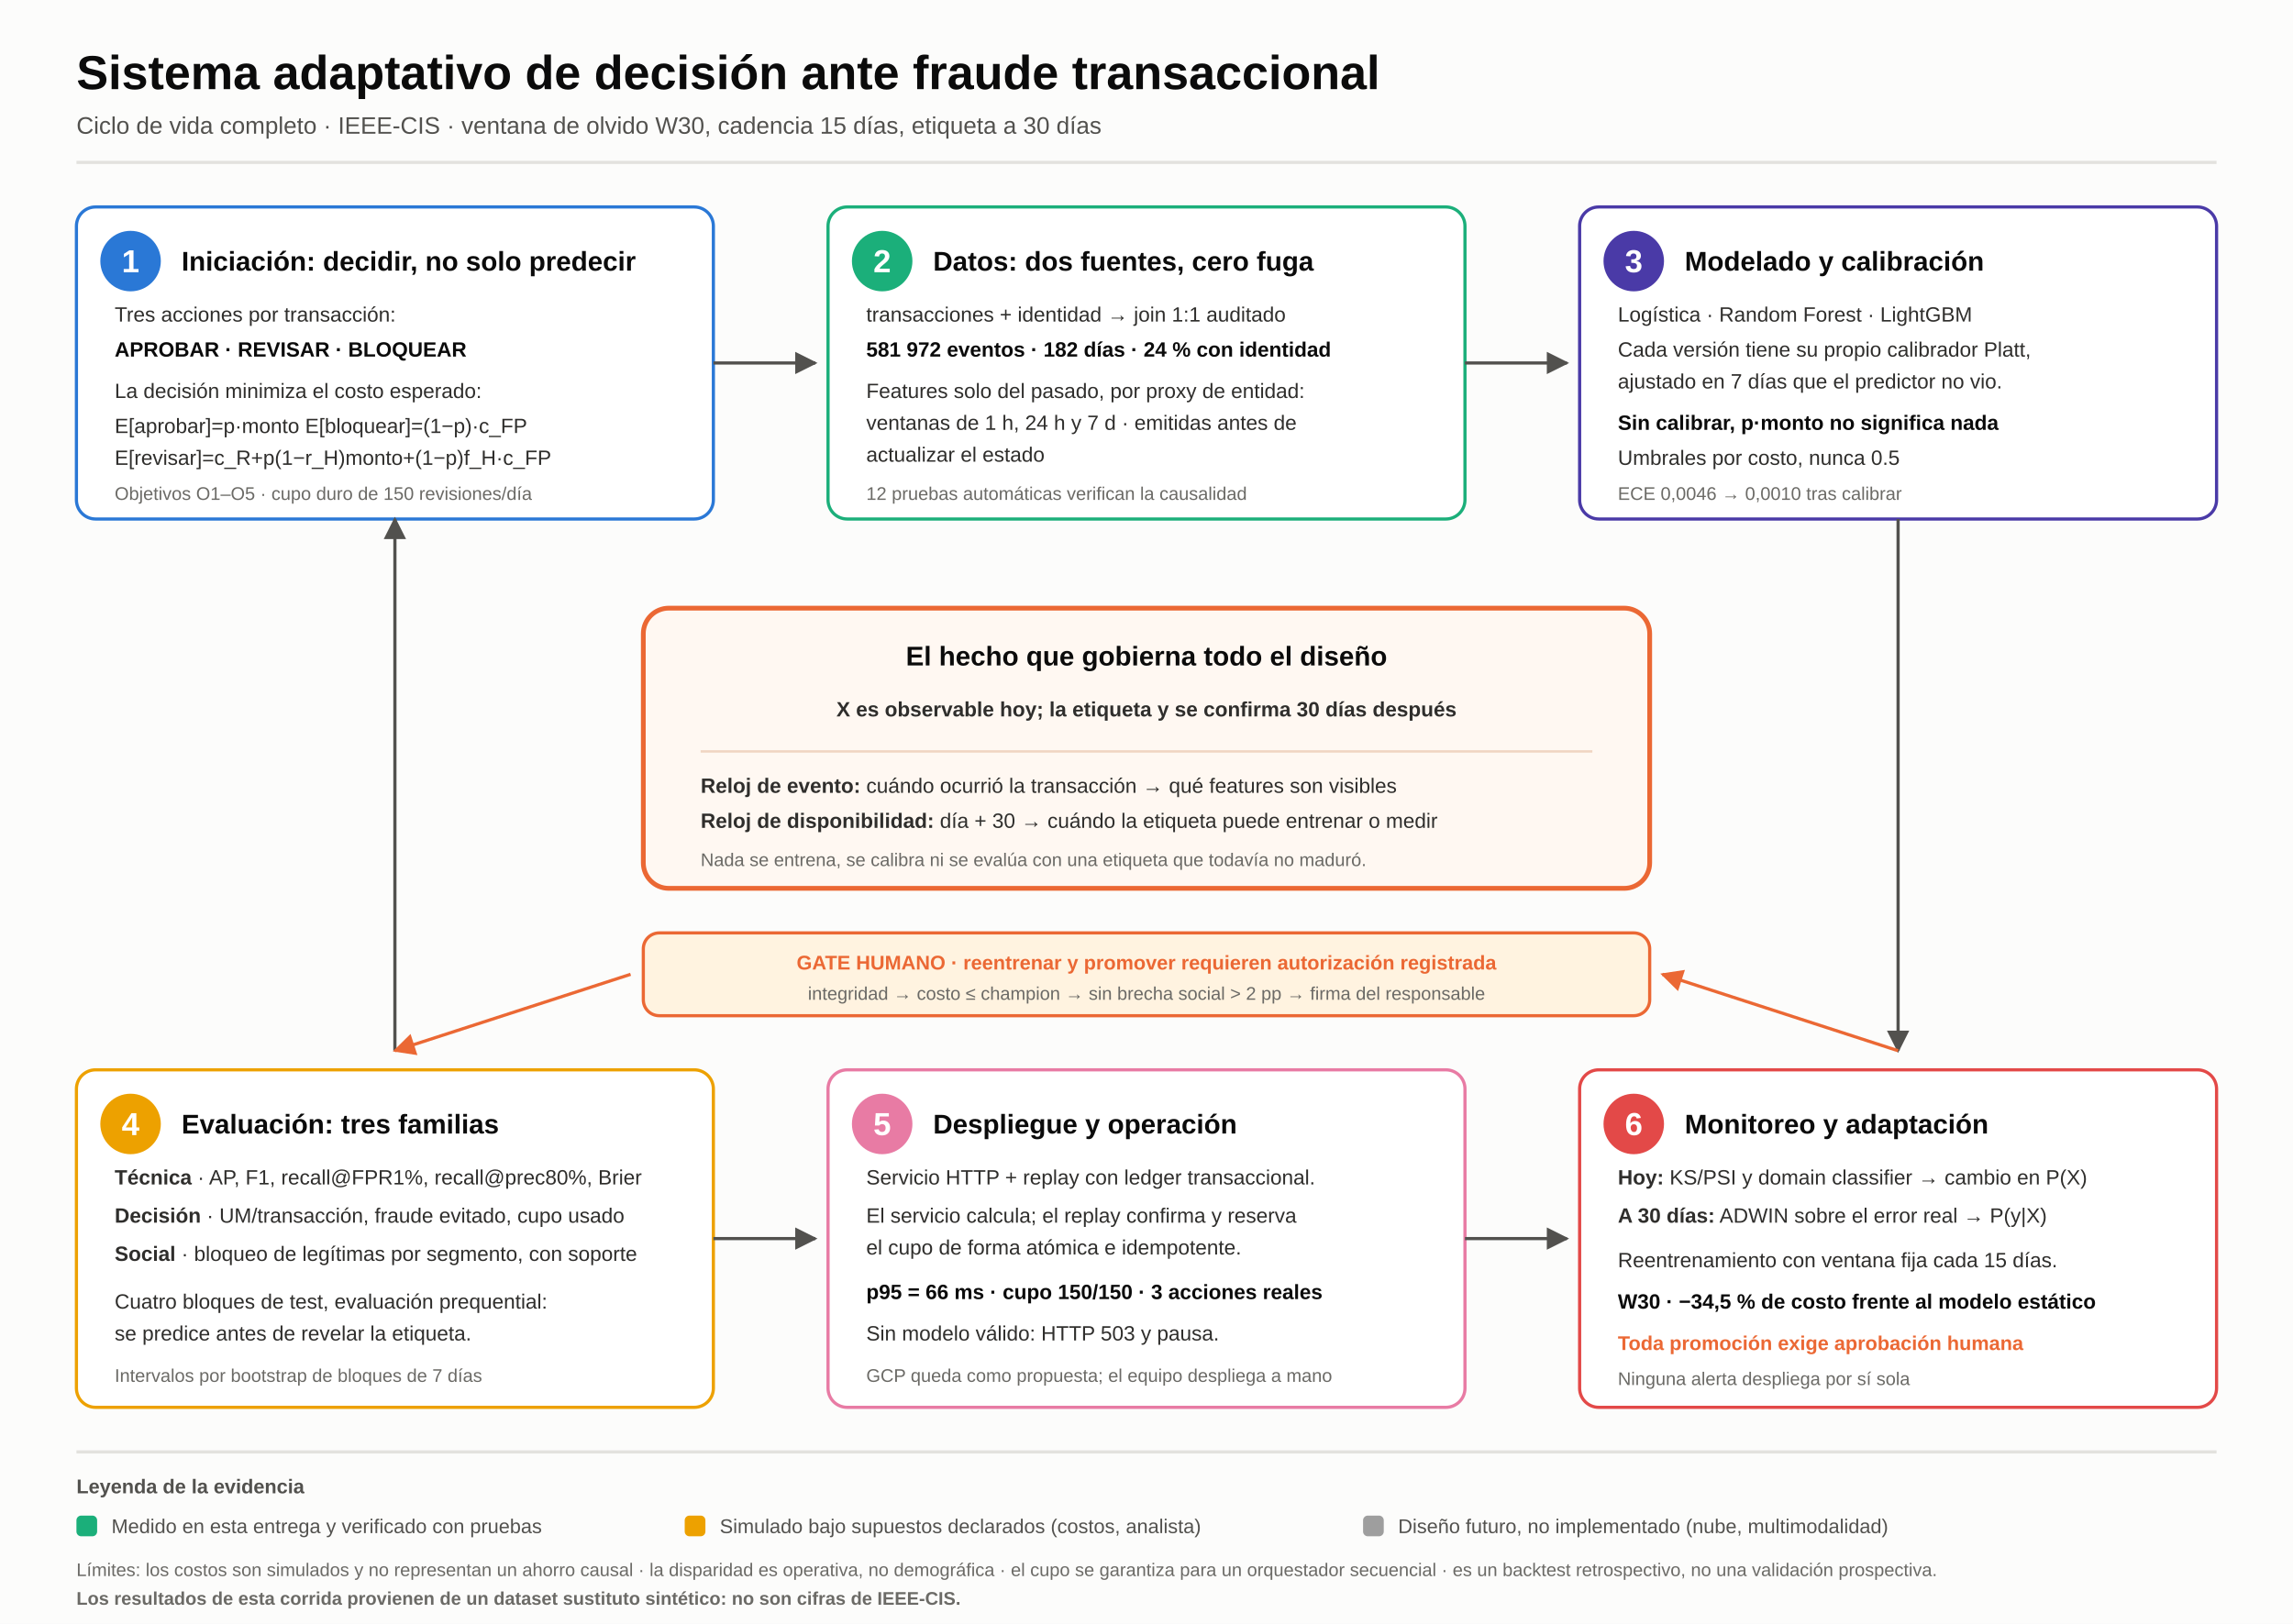
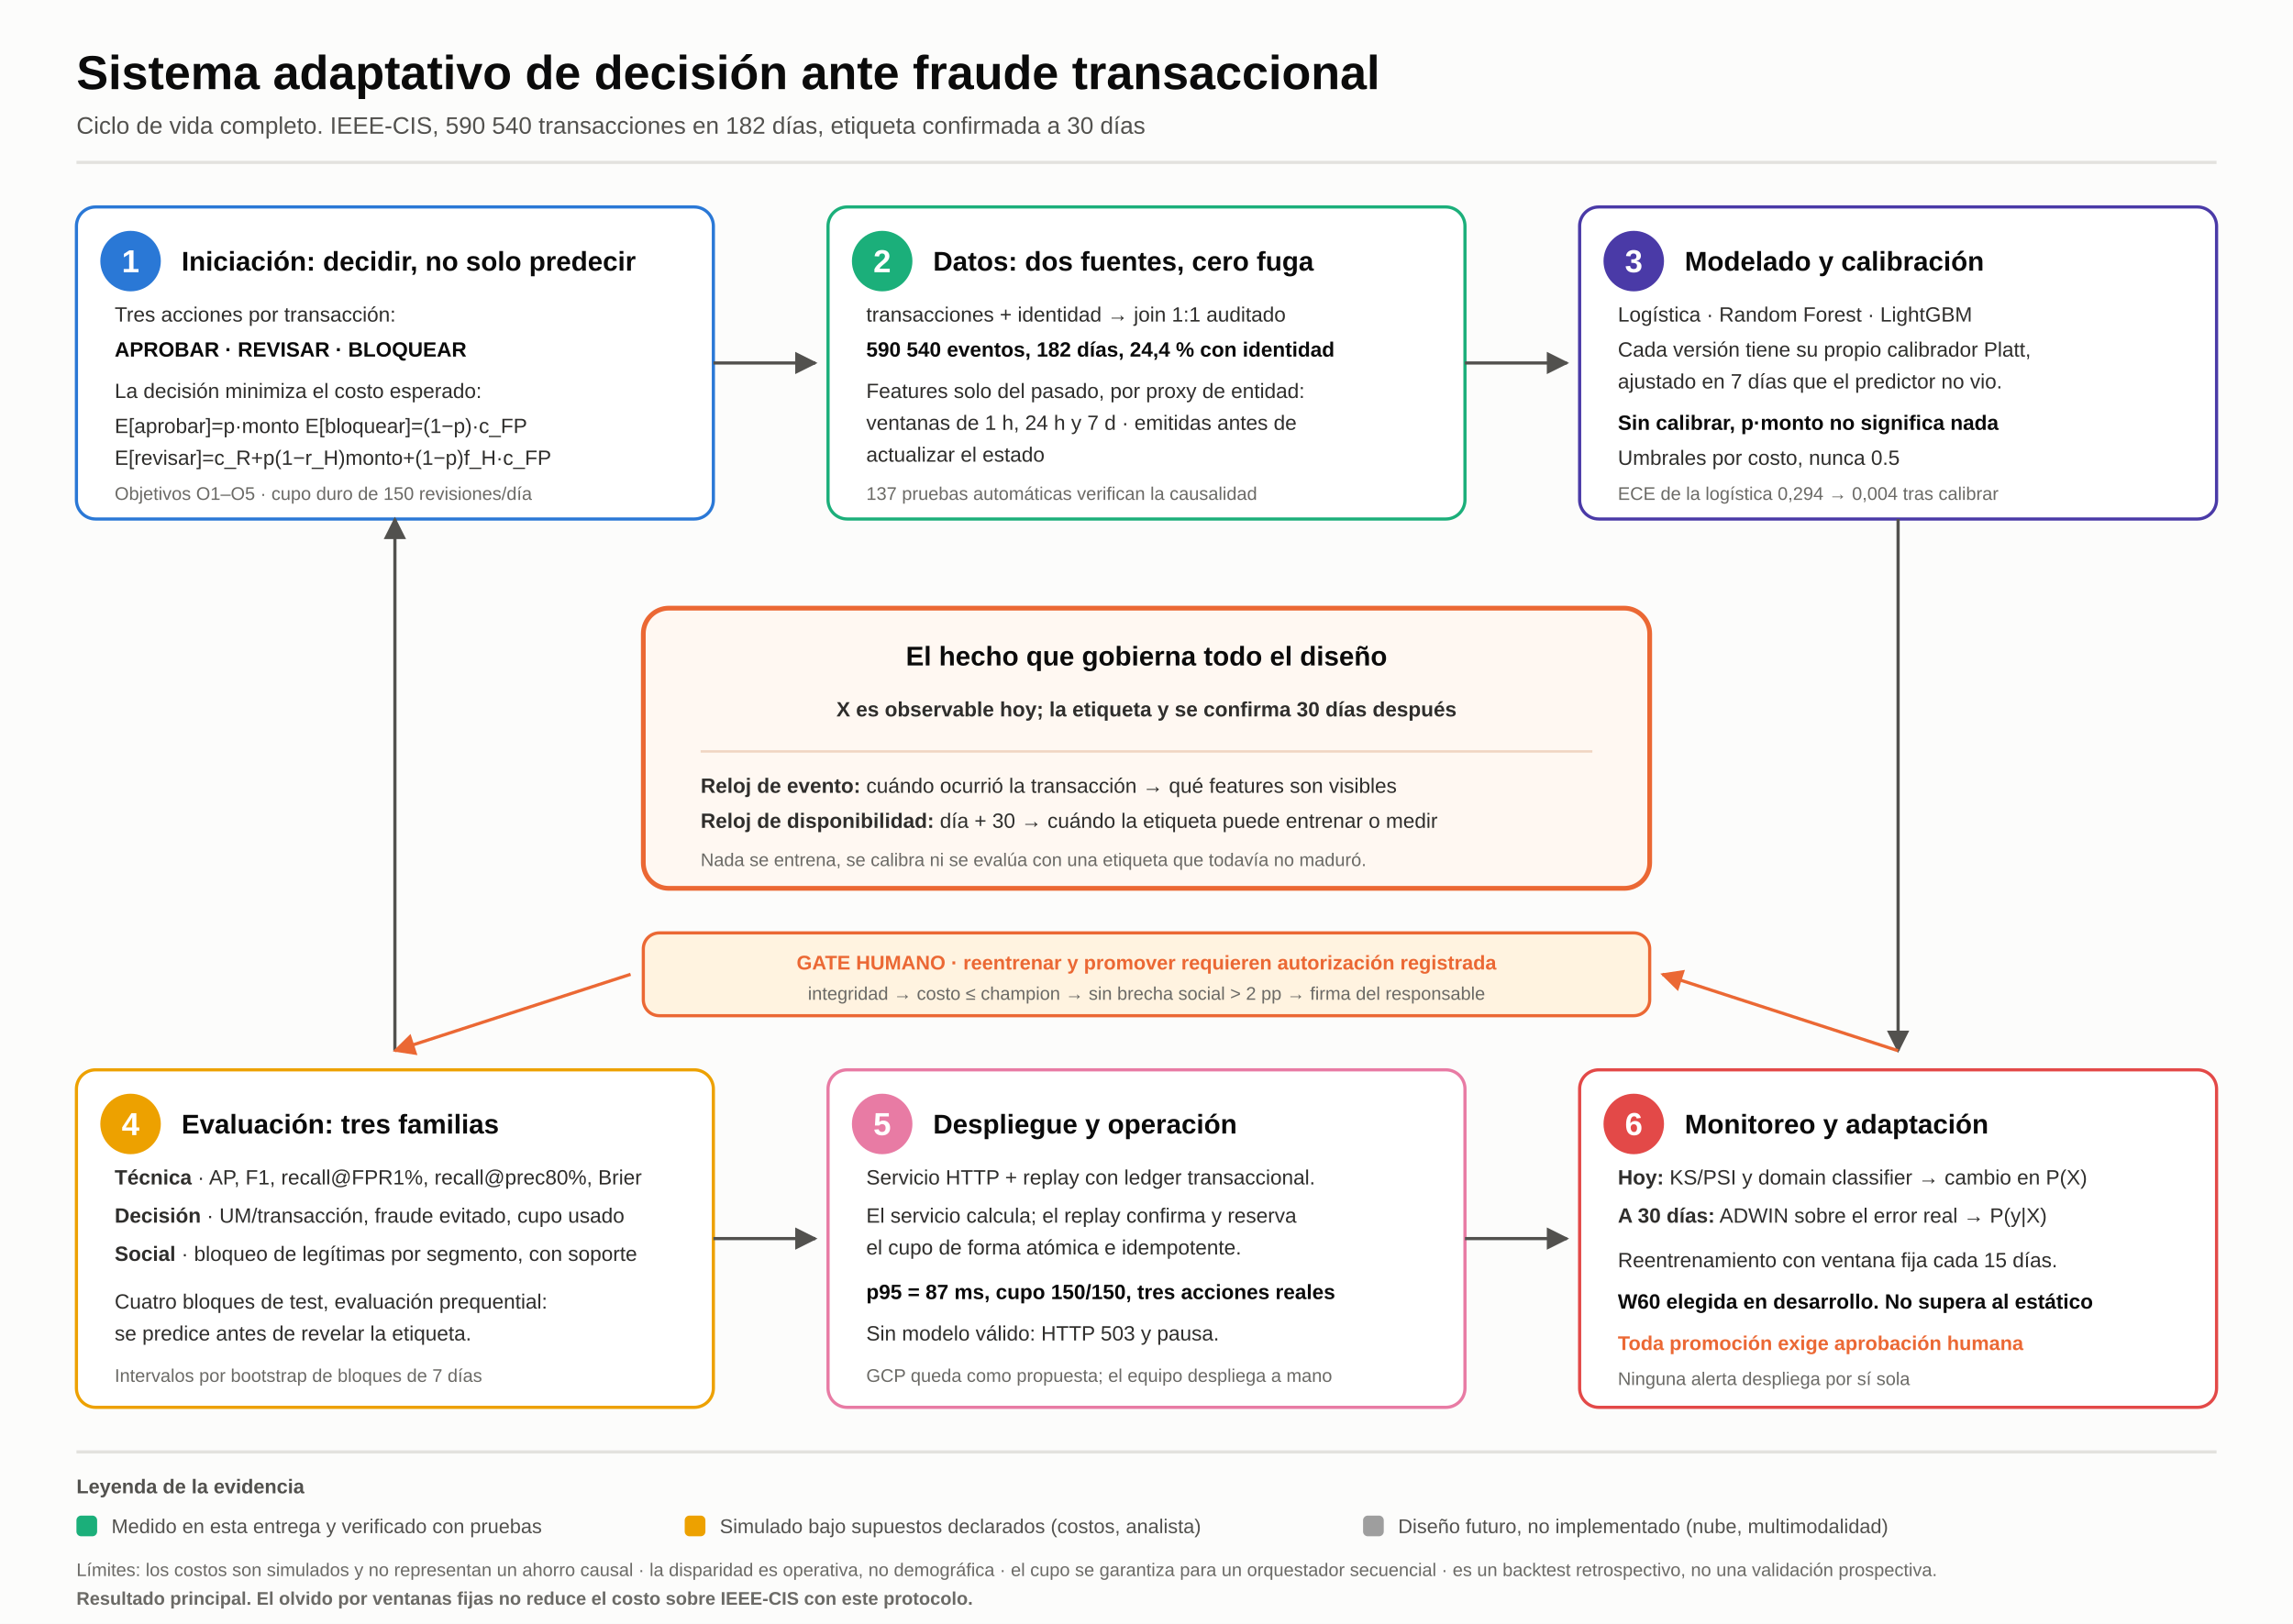
<svg xmlns="http://www.w3.org/2000/svg" viewBox="0 0 1440 1020" width="1440" height="1020" font-family="'Segoe UI', 'Helvetica Neue', Arial, sans-serif">
  <defs>
    <marker id="flecha" viewBox="0 0 10 10" refX="9" refY="5" markerWidth="7" markerHeight="7" orient="auto-start-reverse">
      <path d="M 0 0 L 10 5 L 0 10 z" fill="#52514e" />
    </marker>
    <marker id="flechaHumano" viewBox="0 0 10 10" refX="9" refY="5" markerWidth="7" markerHeight="7" orient="auto-start-reverse">
      <path d="M 0 0 L 10 5 L 0 10 z" fill="#eb6834" />
    </marker>
    <style>
      .titulo      { font-size: 30px; font-weight: 700; fill: #0b0b0b; }
      .subtitulo   { font-size: 15px; fill: #52514e; }
      .estacion    { font-size: 17px; font-weight: 700; fill: #0b0b0b; }
      .numero      { font-size: 20px; font-weight: 700; fill: #ffffff; }
      .cuerpo      { font-size: 13px; fill: #2f2e2c; }
      .dato        { font-size: 13px; font-weight: 700; fill: #0b0b0b; }
      .nota        { font-size: 11.5px; fill: #6b6a66; }
      .centro      { font-size: 17px; font-weight: 700; fill: #0b0b0b; }
      .centroTexto { font-size: 13px; fill: #2f2e2c; }
      .leyenda     { font-size: 12.5px; fill: #52514e; }
      .humano      { font-size: 12.5px; font-weight: 700; fill: #eb6834; }
      .caja        { fill: #ffffff; stroke-width: 2; rx: 12; }
    </style>
  </defs>
  <rect width="1440" height="1020" fill="#fcfcfb" />
  <text class="titulo" x="48" y="56">Sistema adaptativo de decisión ante fraude transaccional</text>
  <text class="subtitulo" x="48" y="84">
-     Ciclo de vida completo · IEEE-CIS · ventana de olvido W30, cadencia 15 días, etiqueta a 30 días
+     Ciclo de vida completo. IEEE-CIS, 590 540 transacciones en 182 días, etiqueta confirmada a 30 días
  </text>
  <line x1="48" y1="102" x2="1392" y2="102" stroke="#e3e2de" stroke-width="2" />
  <rect class="caja" x="48" y="130" width="400" height="196" stroke="#2a78d6" />
  <circle cx="82" cy="164" r="19" fill="#2a78d6" />
  <text class="numero" x="82" y="171" text-anchor="middle">1</text>
  <text class="estacion" x="114" y="170">Iniciación: decidir, no solo predecir</text>
  <text class="cuerpo" x="72" y="202">Tres acciones por transacción:</text>
  <text class="dato" x="72" y="224">APROBAR · REVISAR · BLOQUEAR</text>
  <text class="cuerpo" x="72" y="250">La decisión minimiza el costo esperado:</text>
  <text class="cuerpo" x="72" y="272">E[aprobar]=p·monto   E[bloquear]=(1−p)·c_FP</text>
  <text class="cuerpo" x="72" y="292">E[revisar]=c_R+p(1−r_H)monto+(1−p)f_H·c_FP</text>
  <text class="nota" x="72" y="314">Objetivos O1–O5 · cupo duro de 150 revisiones/día</text>
  <rect class="caja" x="520" y="130" width="400" height="196" stroke="#1baf7a" />
  <circle cx="554" cy="164" r="19" fill="#1baf7a" />
  <text class="numero" x="554" y="171" text-anchor="middle">2</text>
  <text class="estacion" x="586" y="170">Datos: dos fuentes, cero fuga</text>
  <text class="cuerpo" x="544" y="202">transacciones + identidad → join 1:1 auditado</text>
-   <text class="dato" x="544" y="224">581 972 eventos · 182 días · 24 % con identidad</text>
+   <text class="dato" x="544" y="224">590 540 eventos, 182 días, 24,4 % con identidad</text>
  <text class="cuerpo" x="544" y="250">Features solo del pasado, por proxy de entidad:</text>
  <text class="cuerpo" x="544" y="270">ventanas de 1 h, 24 h y 7 d · emitidas antes de</text>
  <text class="cuerpo" x="544" y="290">actualizar el estado</text>
-   <text class="nota" x="544" y="314">12 pruebas automáticas verifican la causalidad</text>
+   <text class="nota" x="544" y="314">137 pruebas automáticas verifican la causalidad</text>
  <rect class="caja" x="992" y="130" width="400" height="196" stroke="#4a3aa7" />
  <circle cx="1026" cy="164" r="19" fill="#4a3aa7" />
  <text class="numero" x="1026" y="171" text-anchor="middle">3</text>
  <text class="estacion" x="1058" y="170">Modelado y calibración</text>
  <text class="cuerpo" x="1016" y="202">Logística · Random Forest · LightGBM</text>
  <text class="cuerpo" x="1016" y="224">Cada versión tiene su propio calibrador Platt,</text>
  <text class="cuerpo" x="1016" y="244">ajustado en 7 días que el predictor no vio.</text>
  <text class="dato" x="1016" y="270">Sin calibrar, p·monto no significa nada</text>
  <text class="cuerpo" x="1016" y="292">Umbrales por costo, nunca 0.5</text>
-   <text class="nota" x="1016" y="314">ECE 0,0046 → 0,0010 tras calibrar</text>
+   <text class="nota" x="1016" y="314">ECE de la logística 0,294 → 0,004 tras calibrar</text>
  <rect x="404" y="382" width="632" height="176" rx="16" fill="#fff8f2" stroke="#eb6834" stroke-width="3" />
  <text class="centro" x="720" y="418" text-anchor="middle">
    El hecho que gobierna todo el diseño
  </text>
  <text class="centroTexto" x="720" y="450" text-anchor="middle" font-size="15" font-weight="700" fill="#eb6834">
    X es observable hoy; la etiqueta y se confirma 30 días después
  </text>
  <line x1="440" y1="472" x2="1000" y2="472" stroke="#f0d5c2" stroke-width="1.5" />
  <text class="centroTexto" x="440" y="498">
    <tspan font-weight="700">Reloj de evento:</tspan> cuándo ocurrió la transacción → qué features son visibles
  </text>
  <text class="centroTexto" x="440" y="520">
    <tspan font-weight="700">Reloj de disponibilidad:</tspan> día + 30 → cuándo la etiqueta puede entrenar o medir
  </text>
  <text class="nota" x="440" y="544">
    Nada se entrena, se calibra ni se evalúa con una etiqueta que todavía no maduró.
  </text>
  <path d="M 448 228 L 512 228" stroke="#52514e" stroke-width="2" fill="none" marker-end="url(#flecha)" />
  <path d="M 920 228 L 984 228" stroke="#52514e" stroke-width="2" fill="none" marker-end="url(#flecha)" />
  <path d="M 1192 326 L 1192 660" stroke="#52514e" stroke-width="2" fill="none" marker-end="url(#flecha)" />
  <path d="M 248 660 L 248 326" stroke="#52514e" stroke-width="2" fill="none" marker-end="url(#flecha)" />
  <rect class="caja" x="48" y="672" width="400" height="212" stroke="#eda100" />
  <circle cx="82" cy="706" r="19" fill="#eda100" />
  <text class="numero" x="82" y="713" text-anchor="middle">4</text>
  <text class="estacion" x="114" y="712">Evaluación: tres familias</text>
  <text class="cuerpo" x="72" y="744">
    <tspan font-weight="700">Técnica</tspan> · AP, F1, recall@FPR1%, recall@prec80%, Brier</text>
  <text class="cuerpo" x="72" y="768">
    <tspan font-weight="700">Decisión</tspan> · UM/transacción, fraude evitado, cupo usado</text>
  <text class="cuerpo" x="72" y="792">
    <tspan font-weight="700">Social</tspan> · bloqueo de legítimas por segmento, con soporte</text>
  <text class="cuerpo" x="72" y="822">Cuatro bloques de test, evaluación prequential:</text>
  <text class="cuerpo" x="72" y="842">se predice antes de revelar la etiqueta.</text>
  <text class="nota" x="72" y="868">Intervalos por bootstrap de bloques de 7 días</text>
  <rect class="caja" x="520" y="672" width="400" height="212" stroke="#e87ba4" />
  <circle cx="554" cy="706" r="19" fill="#e87ba4" />
  <text class="numero" x="554" y="713" text-anchor="middle">5</text>
  <text class="estacion" x="586" y="712">Despliegue y operación</text>
  <text class="cuerpo" x="544" y="744">Servicio HTTP + replay con ledger transaccional.</text>
  <text class="cuerpo" x="544" y="768">El servicio calcula; el replay confirma y reserva</text>
  <text class="cuerpo" x="544" y="788">el cupo de forma atómica e idempotente.</text>
-   <text class="dato" x="544" y="816">p95 = 66 ms · cupo 150/150 · 3 acciones reales</text>
+   <text class="dato" x="544" y="816">p95 = 87 ms, cupo 150/150, tres acciones reales</text>
  <text class="cuerpo" x="544" y="842">Sin modelo válido: HTTP 503 y pausa.</text>
  <text class="nota" x="544" y="868">GCP queda como propuesta; el equipo despliega a mano</text>
  <rect class="caja" x="992" y="672" width="400" height="212" stroke="#e34948" />
  <circle cx="1026" cy="706" r="19" fill="#e34948" />
  <text class="numero" x="1026" y="713" text-anchor="middle">6</text>
  <text class="estacion" x="1058" y="712">Monitoreo y adaptación</text>
  <text class="cuerpo" x="1016" y="744">
    <tspan font-weight="700">Hoy:</tspan> KS/PSI y domain classifier → cambio en P(X)</text>
  <text class="cuerpo" x="1016" y="768">
    <tspan font-weight="700">A 30 días:</tspan> ADWIN sobre el error real → P(y|X)</text>
  <text class="cuerpo" x="1016" y="796">Reentrenamiento con ventana fija cada 15 días.</text>
-   <text class="dato" x="1016" y="822">W30 · −34,5 % de costo frente al modelo estático</text>
+   <text class="dato" x="1016" y="822">W60 elegida en desarrollo. No supera al estático</text>
  <text class="humano" x="1016" y="848">Toda promoción exige aprobación humana</text>
  <text class="nota" x="1016" y="870">Ninguna alerta despliega por sí sola</text>
  <path d="M 448 778 L 512 778" stroke="#52514e" stroke-width="2" fill="none" marker-end="url(#flecha)" />
  <path d="M 920 778 L 984 778" stroke="#52514e" stroke-width="2" fill="none" marker-end="url(#flecha)" />
  <rect x="404" y="586" width="632" height="52" rx="10" fill="#fff3e0" stroke="#eb6834" stroke-width="2" />
  <text class="humano" x="720" y="609" text-anchor="middle" font-size="14">
    GATE HUMANO · reentrenar y promover requieren autorización registrada
  </text>
  <text class="nota" x="720" y="628" text-anchor="middle">
    integridad → costo ≤ champion → sin brecha social &gt; 2 pp → firma del responsable
  </text>
  <path d="M 1192 660 L 1044 612" stroke="#eb6834" stroke-width="2" fill="none" marker-end="url(#flechaHumano)" />
  <path d="M 396 612 L 248 660" stroke="#eb6834" stroke-width="2" fill="none" marker-end="url(#flechaHumano)" />
  <line x1="48" y1="912" x2="1392" y2="912" stroke="#e3e2de" stroke-width="2" />
  <text class="leyenda" x="48" y="938" font-weight="700">Leyenda de la evidencia</text>
  <rect x="48" y="952" width="13" height="13" rx="3" fill="#1baf7a" />
  <text class="leyenda" x="70" y="963">Medido en esta entrega y verificado con pruebas</text>
  <rect x="430" y="952" width="13" height="13" rx="3" fill="#eda100" />
  <text class="leyenda" x="452" y="963">Simulado bajo supuestos declarados (costos, analista)</text>
  <rect x="856" y="952" width="13" height="13" rx="3" fill="#9e9e9e" />
  <text class="leyenda" x="878" y="963">Diseño futuro, no implementado (nube, multimodalidad)</text>
  <text class="nota" x="48" y="990">
    Límites: los costos son simulados y no representan un ahorro causal · la disparidad es operativa, no demográfica ·
    el cupo se garantiza para un orquestador secuencial · es un backtest retrospectivo, no una validación prospectiva.
  </text>
  <text class="nota" x="48" y="1008" font-weight="700" fill="#e34948">
-     Los resultados de esta corrida provienen de un dataset sustituto sintético: no son cifras de IEEE-CIS.
+     Resultado principal. El olvido por ventanas fijas no reduce el costo sobre IEEE-CIS con este protocolo.
  </text>
</svg>
